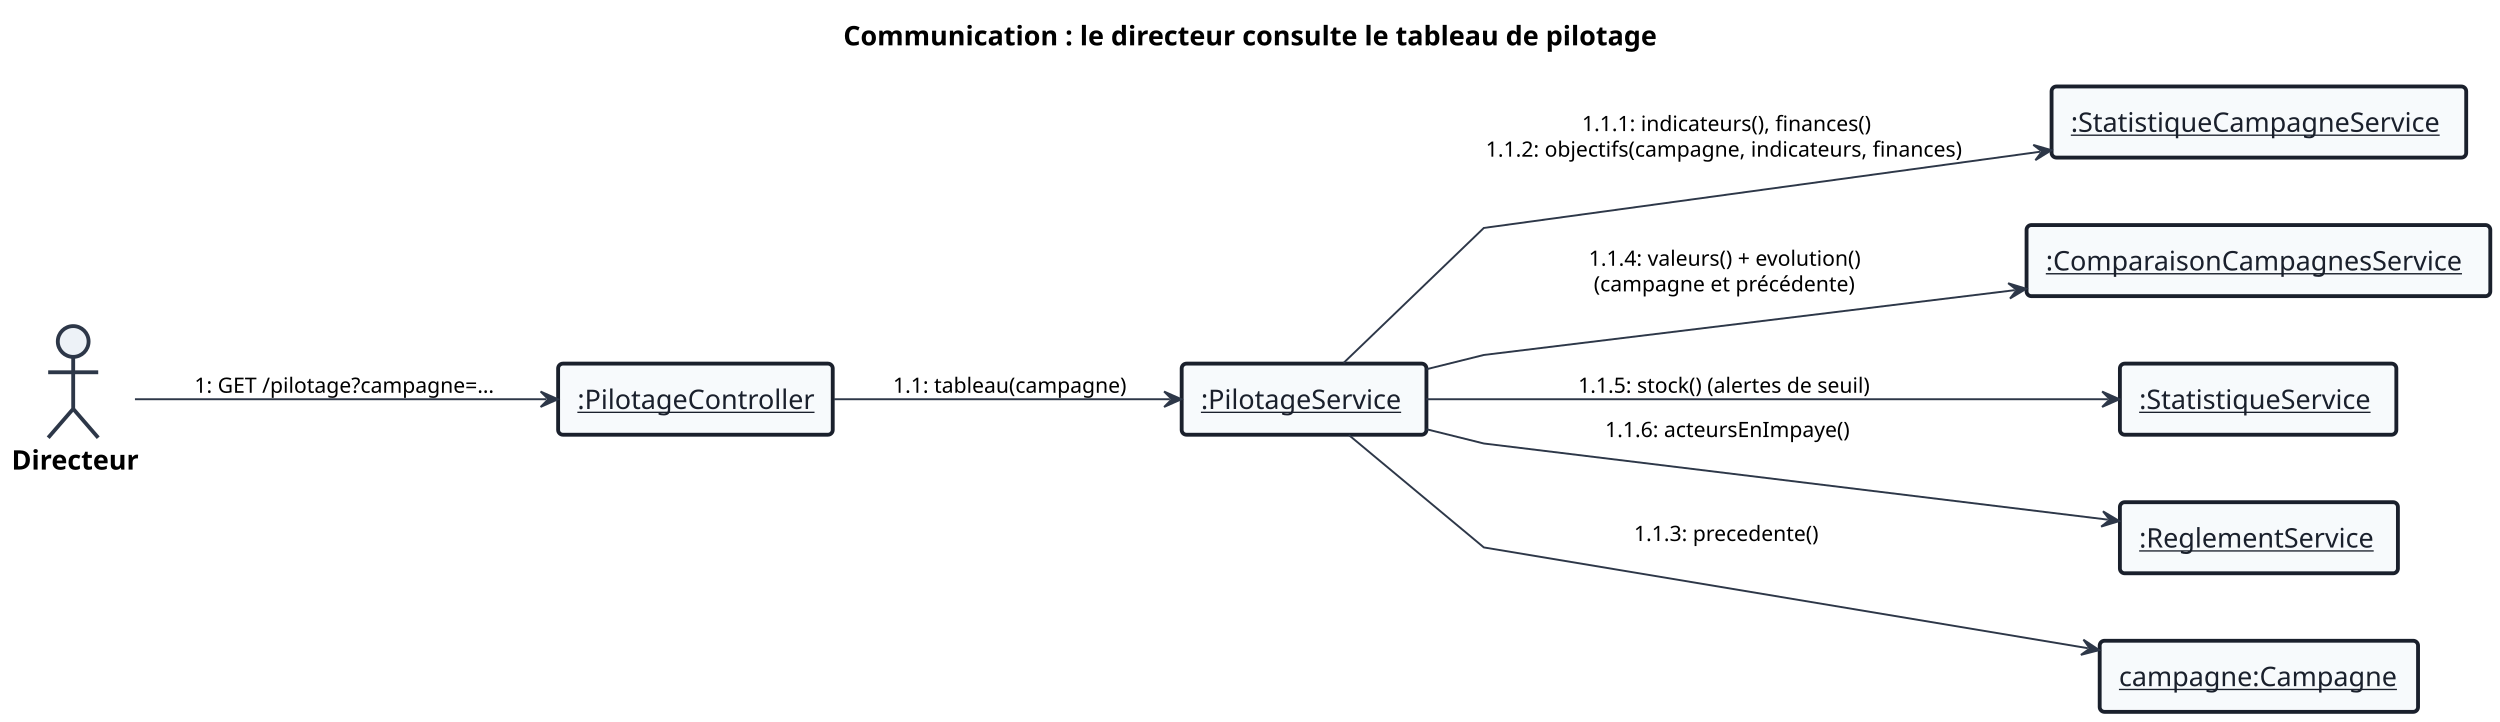
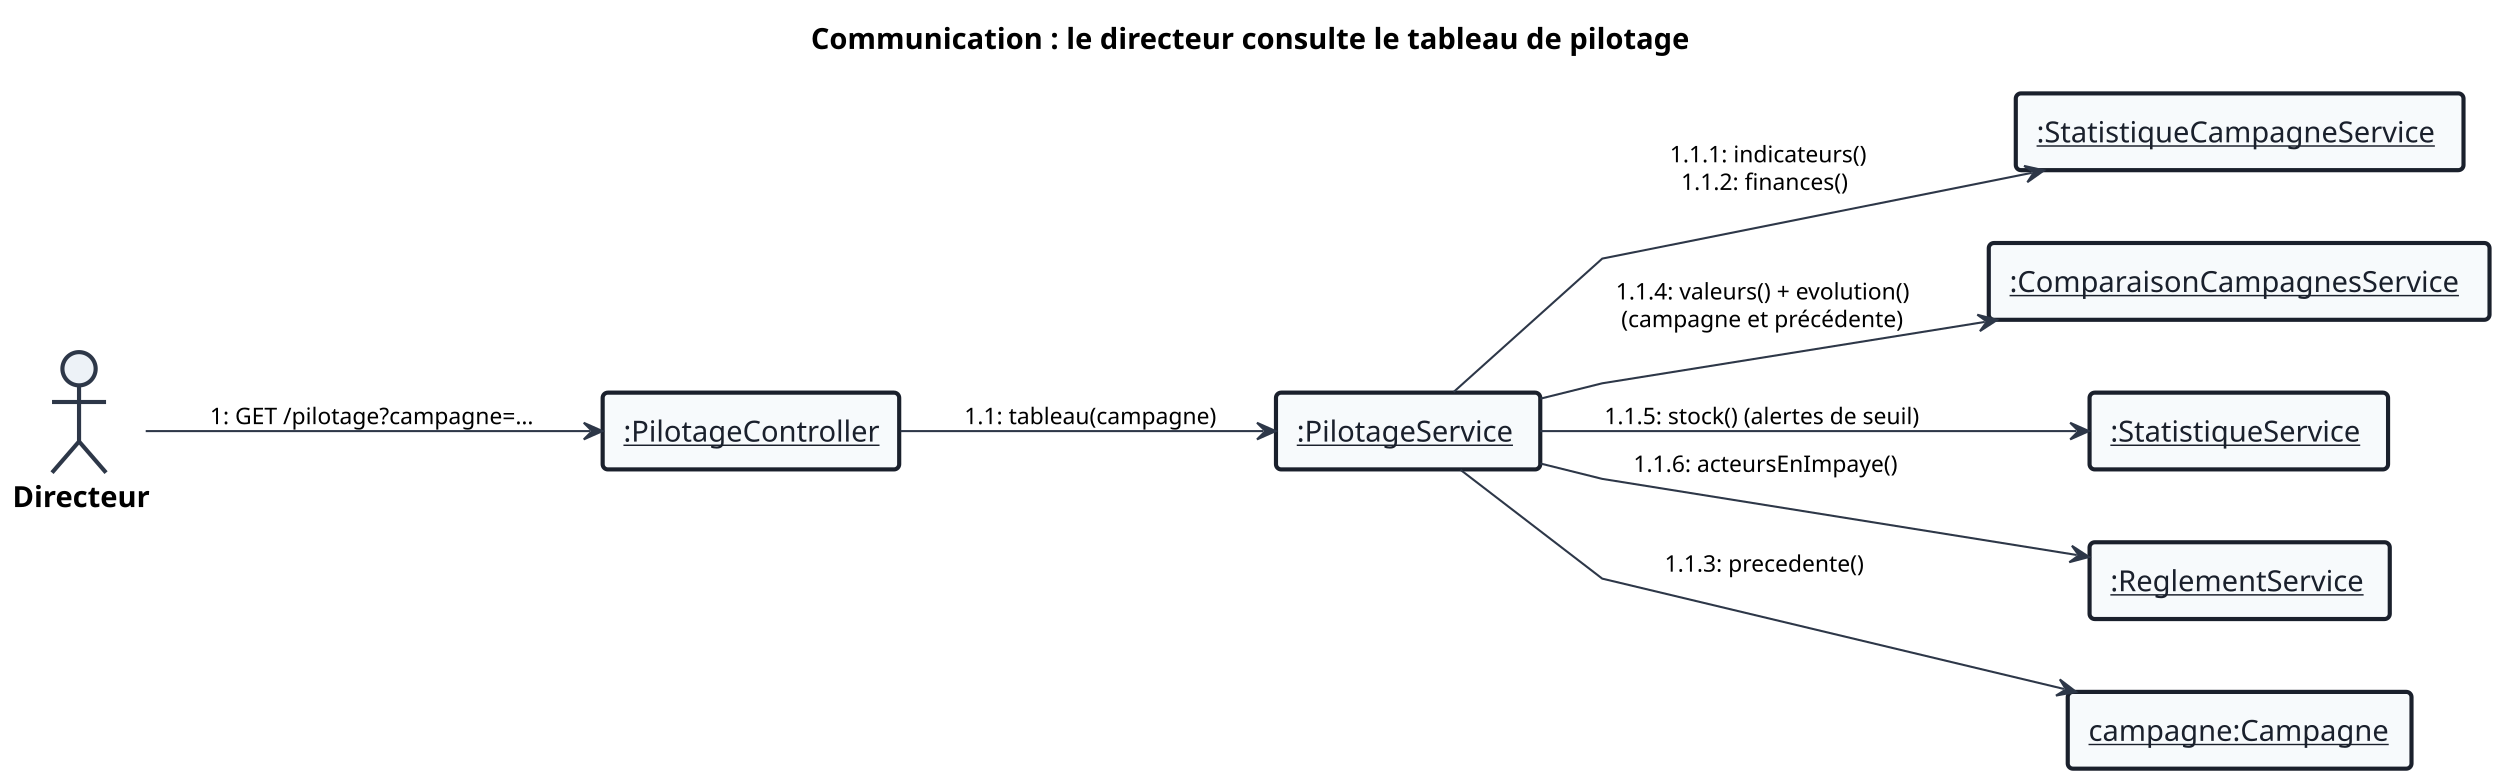
- <svg xmlns="http://www.w3.org/2000/svg" contentStyleType="text/css" height="375px" preserveAspectRatio="none" style="width:1299px;height:375px;background:#FFFFFF;" version="1.1" viewBox="0 0 1299 375" width="1299px" zoomAndPan="magnify">
+ <svg xmlns="http://www.w3.org/2000/svg" contentStyleType="text/css" height="375px" preserveAspectRatio="none" style="width:1203px;height:375px;background:#FFFFFF;" version="1.1" viewBox="0 0 1203 375" width="1203px" zoomAndPan="magnify">
  <defs />
  <g>
-     <text fill="#000000" font-family="Segoe UI" font-size="14" font-weight="bold" lengthAdjust="spacing" textLength="409.575" x="438.191" y="23.562">Communication : le directeur consulte le tableau de pilotage</text>
+     <text fill="#000000" font-family="Segoe UI" font-size="14" font-weight="bold" lengthAdjust="spacing" textLength="409.575" x="390.191" y="23.562">Communication : le directeur consulte le tableau de pilotage</text>
    <g id="elem_Directeur">
      <ellipse cx="38.033" cy="177.44" fill="#EDF2F7" rx="8" ry="8" style="stroke:#2D3748;stroke-width:2.0;" />
      <path d="M38.033,185.44 L38.033,212.44 M25.033,193.44 L51.033,193.44 M38.033,212.44 L25.033,227.44 M38.033,212.44 L51.033,227.44 " fill="none" style="stroke:#2D3748;stroke-width:2.0;" />
      <text fill="#000000" font-family="Segoe UI" font-size="14" font-weight="bold" lengthAdjust="spacing" textLength="64.066" x="6" y="244.002">Directeur</text>
    </g>
    <g id="elem_Controleur">
      <rect fill="#F7FAFC" height="36.94" rx="2.5" ry="2.5" style="stroke:#1A202C;stroke-width:2.0;" width="142.691" x="290" y="188.94" />
      <text fill="#1A202C" font-family="Segoe UI" font-size="14" lengthAdjust="spacing" text-decoration="underline" textLength="122.691" x="300" y="212.502">:PilotageController</text>
    </g>
    <g id="elem_Pilotage">
      <rect fill="#F7FAFC" height="36.94" rx="2.5" ry="2.5" style="stroke:#1A202C;stroke-width:2.0;" width="127.174" x="614" y="188.94" />
      <text fill="#1A202C" font-family="Segoe UI" font-size="14" lengthAdjust="spacing" text-decoration="underline" textLength="107.174" x="624" y="212.502">:PilotageService</text>
    </g>
    <g id="elem_Stats">
-       <rect fill="#F7FAFC" height="36.94" rx="2.5" ry="2.5" style="stroke:#1A202C;stroke-width:2.0;" width="215.44" x="1066" y="44.94" />
-       <text fill="#1A202C" font-family="Segoe UI" font-size="14" lengthAdjust="spacing" text-decoration="underline" textLength="195.44" x="1076" y="68.502">:StatistiqueCampagneService</text>
+       <rect fill="#F7FAFC" height="36.94" rx="2.5" ry="2.5" style="stroke:#1A202C;stroke-width:2.0;" width="215.44" x="970" y="44.94" />
+       <text fill="#1A202C" font-family="Segoe UI" font-size="14" lengthAdjust="spacing" text-decoration="underline" textLength="195.44" x="980" y="68.502">:StatistiqueCampagneService</text>
    </g>
    <g id="elem_Comparaison">
-       <rect fill="#F7FAFC" height="36.94" rx="2.5" ry="2.5" style="stroke:#1A202C;stroke-width:2.0;" width="240.958" x="1053" y="116.939" />
-       <text fill="#1A202C" font-family="Segoe UI" font-size="14" lengthAdjust="spacing" text-decoration="underline" textLength="220.958" x="1063" y="140.502">:ComparaisonCampagnesService</text>
+       <rect fill="#F7FAFC" height="36.94" rx="2.5" ry="2.5" style="stroke:#1A202C;stroke-width:2.0;" width="240.958" x="957" y="116.939" />
+       <text fill="#1A202C" font-family="Segoe UI" font-size="14" lengthAdjust="spacing" text-decoration="underline" textLength="220.958" x="967" y="140.502">:ComparaisonCampagnesService</text>
    </g>
    <g id="elem_Suivi">
-       <rect fill="#F7FAFC" height="36.94" rx="2.5" ry="2.5" style="stroke:#1A202C;stroke-width:2.0;" width="143.635" x="1101.5" y="188.94" />
-       <text fill="#1A202C" font-family="Segoe UI" font-size="14" lengthAdjust="spacing" text-decoration="underline" textLength="123.635" x="1111.5" y="212.502">:StatistiqueService</text>
+       <rect fill="#F7FAFC" height="36.94" rx="2.5" ry="2.5" style="stroke:#1A202C;stroke-width:2.0;" width="143.635" x="1005.5" y="188.94" />
+       <text fill="#1A202C" font-family="Segoe UI" font-size="14" lengthAdjust="spacing" text-decoration="underline" textLength="123.635" x="1015.5" y="212.502">:StatistiqueService</text>
    </g>
    <g id="elem_Reglements">
-       <rect fill="#F7FAFC" height="36.94" rx="2.5" ry="2.5" style="stroke:#1A202C;stroke-width:2.0;" width="144.455" x="1101.5" y="260.94" />
-       <text fill="#1A202C" font-family="Segoe UI" font-size="14" lengthAdjust="spacing" text-decoration="underline" textLength="124.455" x="1111.5" y="284.502">:ReglementService</text>
+       <rect fill="#F7FAFC" height="36.94" rx="2.5" ry="2.5" style="stroke:#1A202C;stroke-width:2.0;" width="144.455" x="1005.5" y="260.94" />
+       <text fill="#1A202C" font-family="Segoe UI" font-size="14" lengthAdjust="spacing" text-decoration="underline" textLength="124.455" x="1015.5" y="284.502">:ReglementService</text>
    </g>
    <g id="elem_Campagne">
-       <rect fill="#F7FAFC" height="36.94" rx="2.5" ry="2.5" style="stroke:#1A202C;stroke-width:2.0;" width="165.414" x="1091" y="332.94" />
-       <text fill="#1A202C" font-family="Segoe UI" font-size="14" lengthAdjust="spacing" text-decoration="underline" textLength="145.414" x="1101" y="356.502">campagne:Campagne</text>
+       <rect fill="#F7FAFC" height="36.94" rx="2.5" ry="2.5" style="stroke:#1A202C;stroke-width:2.0;" width="165.414" x="995" y="332.94" />
+       <text fill="#1A202C" font-family="Segoe UI" font-size="14" lengthAdjust="spacing" text-decoration="underline" textLength="145.414" x="1005" y="356.502">campagne:Campagne</text>
    </g>
    <g id="link_Directeur_Controleur">
      <path d="M70.12,207.44 C120.55,207.44 215.37,207.44 283.9,207.44 " fill="none" id="Directeur-to-Controleur" style="stroke:#2D3748;stroke-width:1.0;" />
      <polygon fill="#2D3748" points="289.9,207.44,280.9,203.44,284.9,207.44,280.9,211.44,289.9,207.44" style="stroke:#2D3748;stroke-width:1.0;" />
      <text fill="#000000" font-family="Segoe UI" font-size="11" lengthAdjust="spacing" textLength="158.383" x="101" y="204.096">1: GET /pilotage?campagne=…</text>
    </g>
    <g id="link_Controleur_Pilotage">
      <path d="M433.36,207.44 C487.62,207.44 555.77,207.44 607.87,207.44 " fill="none" id="Controleur-to-Pilotage" style="stroke:#2D3748;stroke-width:1.0;" />
      <polygon fill="#2D3748" points="613.87,207.44,604.87,203.44,608.87,207.44,604.87,211.44,613.87,207.44" style="stroke:#2D3748;stroke-width:1.0;" />
      <text fill="#000000" font-family="Segoe UI" font-size="11" lengthAdjust="spacing" textLength="119.34" x="464" y="204.096">1.1: tableau(campagne)</text>
    </g>
    <g id="link_Pilotage_Stats">
-       <path d="M698.12,188.57 C725.27,162.44 771,118.439 771,118.439 C771,118.439 941.066,95.144 1060.016,78.844 " fill="none" id="Pilotage-to-Stats" style="stroke:#2D3748;stroke-width:1.0;" />
-       <polygon fill="#2D3748" points="1065.96,78.029,1056.5,75.288,1061.006,78.708,1057.586,83.214,1065.96,78.029" style="stroke:#2D3748;stroke-width:1.0;" />
-       <text fill="#000000" font-family="Segoe UI" font-size="11" lengthAdjust="spacing" textLength="150.235" x="821.986" y="68.096">1.1.1: indicateurs(), finances()</text>
-       <text fill="#000000" font-family="Segoe UI" font-size="11" lengthAdjust="spacing" textLength="250.207" x="772" y="81.405">1.1.2: objectifs(campagne, indicateurs, finances)</text>
+       <path d="M699.49,188.609 C726.78,164.119 771,124.439 771,124.439 C771,124.439 887.836,101.115 977.716,83.165 " fill="none" id="Pilotage-to-Stats" style="stroke:#2D3748;stroke-width:1.0;" />
+       <polygon fill="#2D3748" points="983.6,81.99,973.991,79.829,978.697,82.969,975.558,87.675,983.6,81.99" style="stroke:#2D3748;stroke-width:1.0;" />
+       <text fill="#000000" font-family="Segoe UI" font-size="11" lengthAdjust="spacing" textLength="91.534" x="803.5" y="78.096">1.1.1: indicateurs()</text>
+       <text fill="#000000" font-family="Segoe UI" font-size="11" lengthAdjust="spacing" textLength="80.695" x="808.919" y="91.405">1.1.2: finances()</text>
    </g>
    <g id="link_Pilotage_Campagne">
-       <path d="M700.89,226.079 C728.27,248.869 771,284.44 771,284.44 C771,284.44 967.452,317.222 1084.852,336.812 " fill="none" id="Pilotage-to-Campagne" style="stroke:#2D3748;stroke-width:1.0;" />
-       <polygon fill="#2D3748" points="1090.77,337.8,1082.551,332.373,1085.838,336.976,1081.234,340.264,1090.77,337.8" style="stroke:#2D3748;stroke-width:1.0;" />
-       <text fill="#000000" font-family="Segoe UI" font-size="11" lengthAdjust="spacing" textLength="96.014" x="849" y="281.096">1.1.3: precedente()</text>
+       <path d="M702.8,226.089 C730.21,247.13 771,278.44 771,278.44 C771,278.44 902.674,309.905 993.174,331.525 " fill="none" id="Pilotage-to-Campagne" style="stroke:#2D3748;stroke-width:1.0;" />
+       <polygon fill="#2D3748" points="999.01,332.92,991.186,326.938,994.147,331.758,989.327,334.719,999.01,332.92" style="stroke:#2D3748;stroke-width:1.0;" />
+       <text fill="#000000" font-family="Segoe UI" font-size="11" lengthAdjust="spacing" textLength="96.014" x="801" y="275.096">1.1.3: precedente()</text>
    </g>
    <g id="link_Pilotage_Comparaison">
-       <path d="M741.22,191.839 C757.72,187.739 771,184.44 771,184.44 C771,184.44 928.564,165.206 1046.894,150.766 " fill="none" id="Pilotage-to-Comparaison" style="stroke:#2D3748;stroke-width:1.0;" />
-       <polygon fill="#2D3748" points="1052.85,150.04,1043.432,147.159,1047.887,150.645,1044.401,155.1,1052.85,150.04" style="stroke:#2D3748;stroke-width:1.0;" />
-       <text fill="#000000" font-family="Segoe UI" font-size="11" lengthAdjust="spacing" textLength="143.773" x="825.5" y="138.096">1.1.4: valeurs() + evolution()</text>
-       <text fill="#000000" font-family="Segoe UI" font-size="11" lengthAdjust="spacing" textLength="138.537" x="828.118" y="151.405">(campagne et précédente)</text>
+       <path d="M741.22,191.839 C757.72,187.739 771,184.44 771,184.44 C771,184.44 868.566,168.79 955.076,154.91 " fill="none" id="Pilotage-to-Comparaison" style="stroke:#2D3748;stroke-width:1.0;" />
+       <polygon fill="#2D3748" points="961,153.959,951.48,151.436,956.063,154.751,952.747,159.335,961,153.959" style="stroke:#2D3748;stroke-width:1.0;" />
+       <text fill="#000000" font-family="Segoe UI" font-size="11" lengthAdjust="spacing" textLength="143.773" x="777.5" y="144.096">1.1.4: valeurs() + evolution()</text>
+       <text fill="#000000" font-family="Segoe UI" font-size="11" lengthAdjust="spacing" textLength="138.537" x="780.118" y="157.405">(campagne et précédente)</text>
    </g>
    <g id="link_Pilotage_Suivi">
-       <path d="M741.07,207.44 C833.1,207.44 998.52,207.44 1095.27,207.44 " fill="none" id="Pilotage-to-Suivi" style="stroke:#2D3748;stroke-width:1.0;" />
-       <polygon fill="#2D3748" points="1101.27,207.44,1092.27,203.44,1096.27,207.44,1092.27,211.44,1101.27,207.44" style="stroke:#2D3748;stroke-width:1.0;" />
-       <text fill="#000000" font-family="Segoe UI" font-size="11" lengthAdjust="spacing" textLength="154.301" x="820" y="204.096">1.1.5: stock() (alertes de seuil)</text>
+       <path d="M741.13,207.44 C812.82,207.44 924.01,207.44 999.17,207.44 " fill="none" id="Pilotage-to-Suivi" style="stroke:#2D3748;stroke-width:1.0;" />
+       <polygon fill="#2D3748" points="1005.17,207.44,996.17,203.44,1000.17,207.44,996.17,211.44,1005.17,207.44" style="stroke:#2D3748;stroke-width:1.0;" />
+       <text fill="#000000" font-family="Segoe UI" font-size="11" lengthAdjust="spacing" textLength="154.301" x="772" y="204.096">1.1.5: stock() (alertes de seuil)</text>
    </g>
    <g id="link_Pilotage_Reglements">
-       <path d="M741.22,223.04 C757.72,227.139 771,230.44 771,230.44 C771,230.44 979.854,255.933 1095.224,270.013 " fill="none" id="Pilotage-to-Reglements" style="stroke:#2D3748;stroke-width:1.0;" />
-       <polygon fill="#2D3748" points="1101.18,270.74,1092.731,265.679,1096.217,270.134,1091.762,273.62,1101.18,270.74" style="stroke:#2D3748;stroke-width:1.0;" />
-       <text fill="#000000" font-family="Segoe UI" font-size="11" lengthAdjust="spacing" textLength="126.527" x="834" y="227.096">1.1.6: acteursEnImpaye()</text>
+       <path d="M741.22,223.04 C757.72,227.139 771,230.44 771,230.44 C771,230.44 909.066,252.579 999.336,267.059 " fill="none" id="Pilotage-to-Reglements" style="stroke:#2D3748;stroke-width:1.0;" />
+       <polygon fill="#2D3748" points="1005.26,268.01,997.007,262.635,1000.323,267.217,995.74,270.534,1005.26,268.01" style="stroke:#2D3748;stroke-width:1.0;" />
+       <text fill="#000000" font-family="Segoe UI" font-size="11" lengthAdjust="spacing" textLength="126.527" x="786" y="227.096">1.1.6: acteursEnImpaye()</text>
    </g>
  </g>
</svg>
